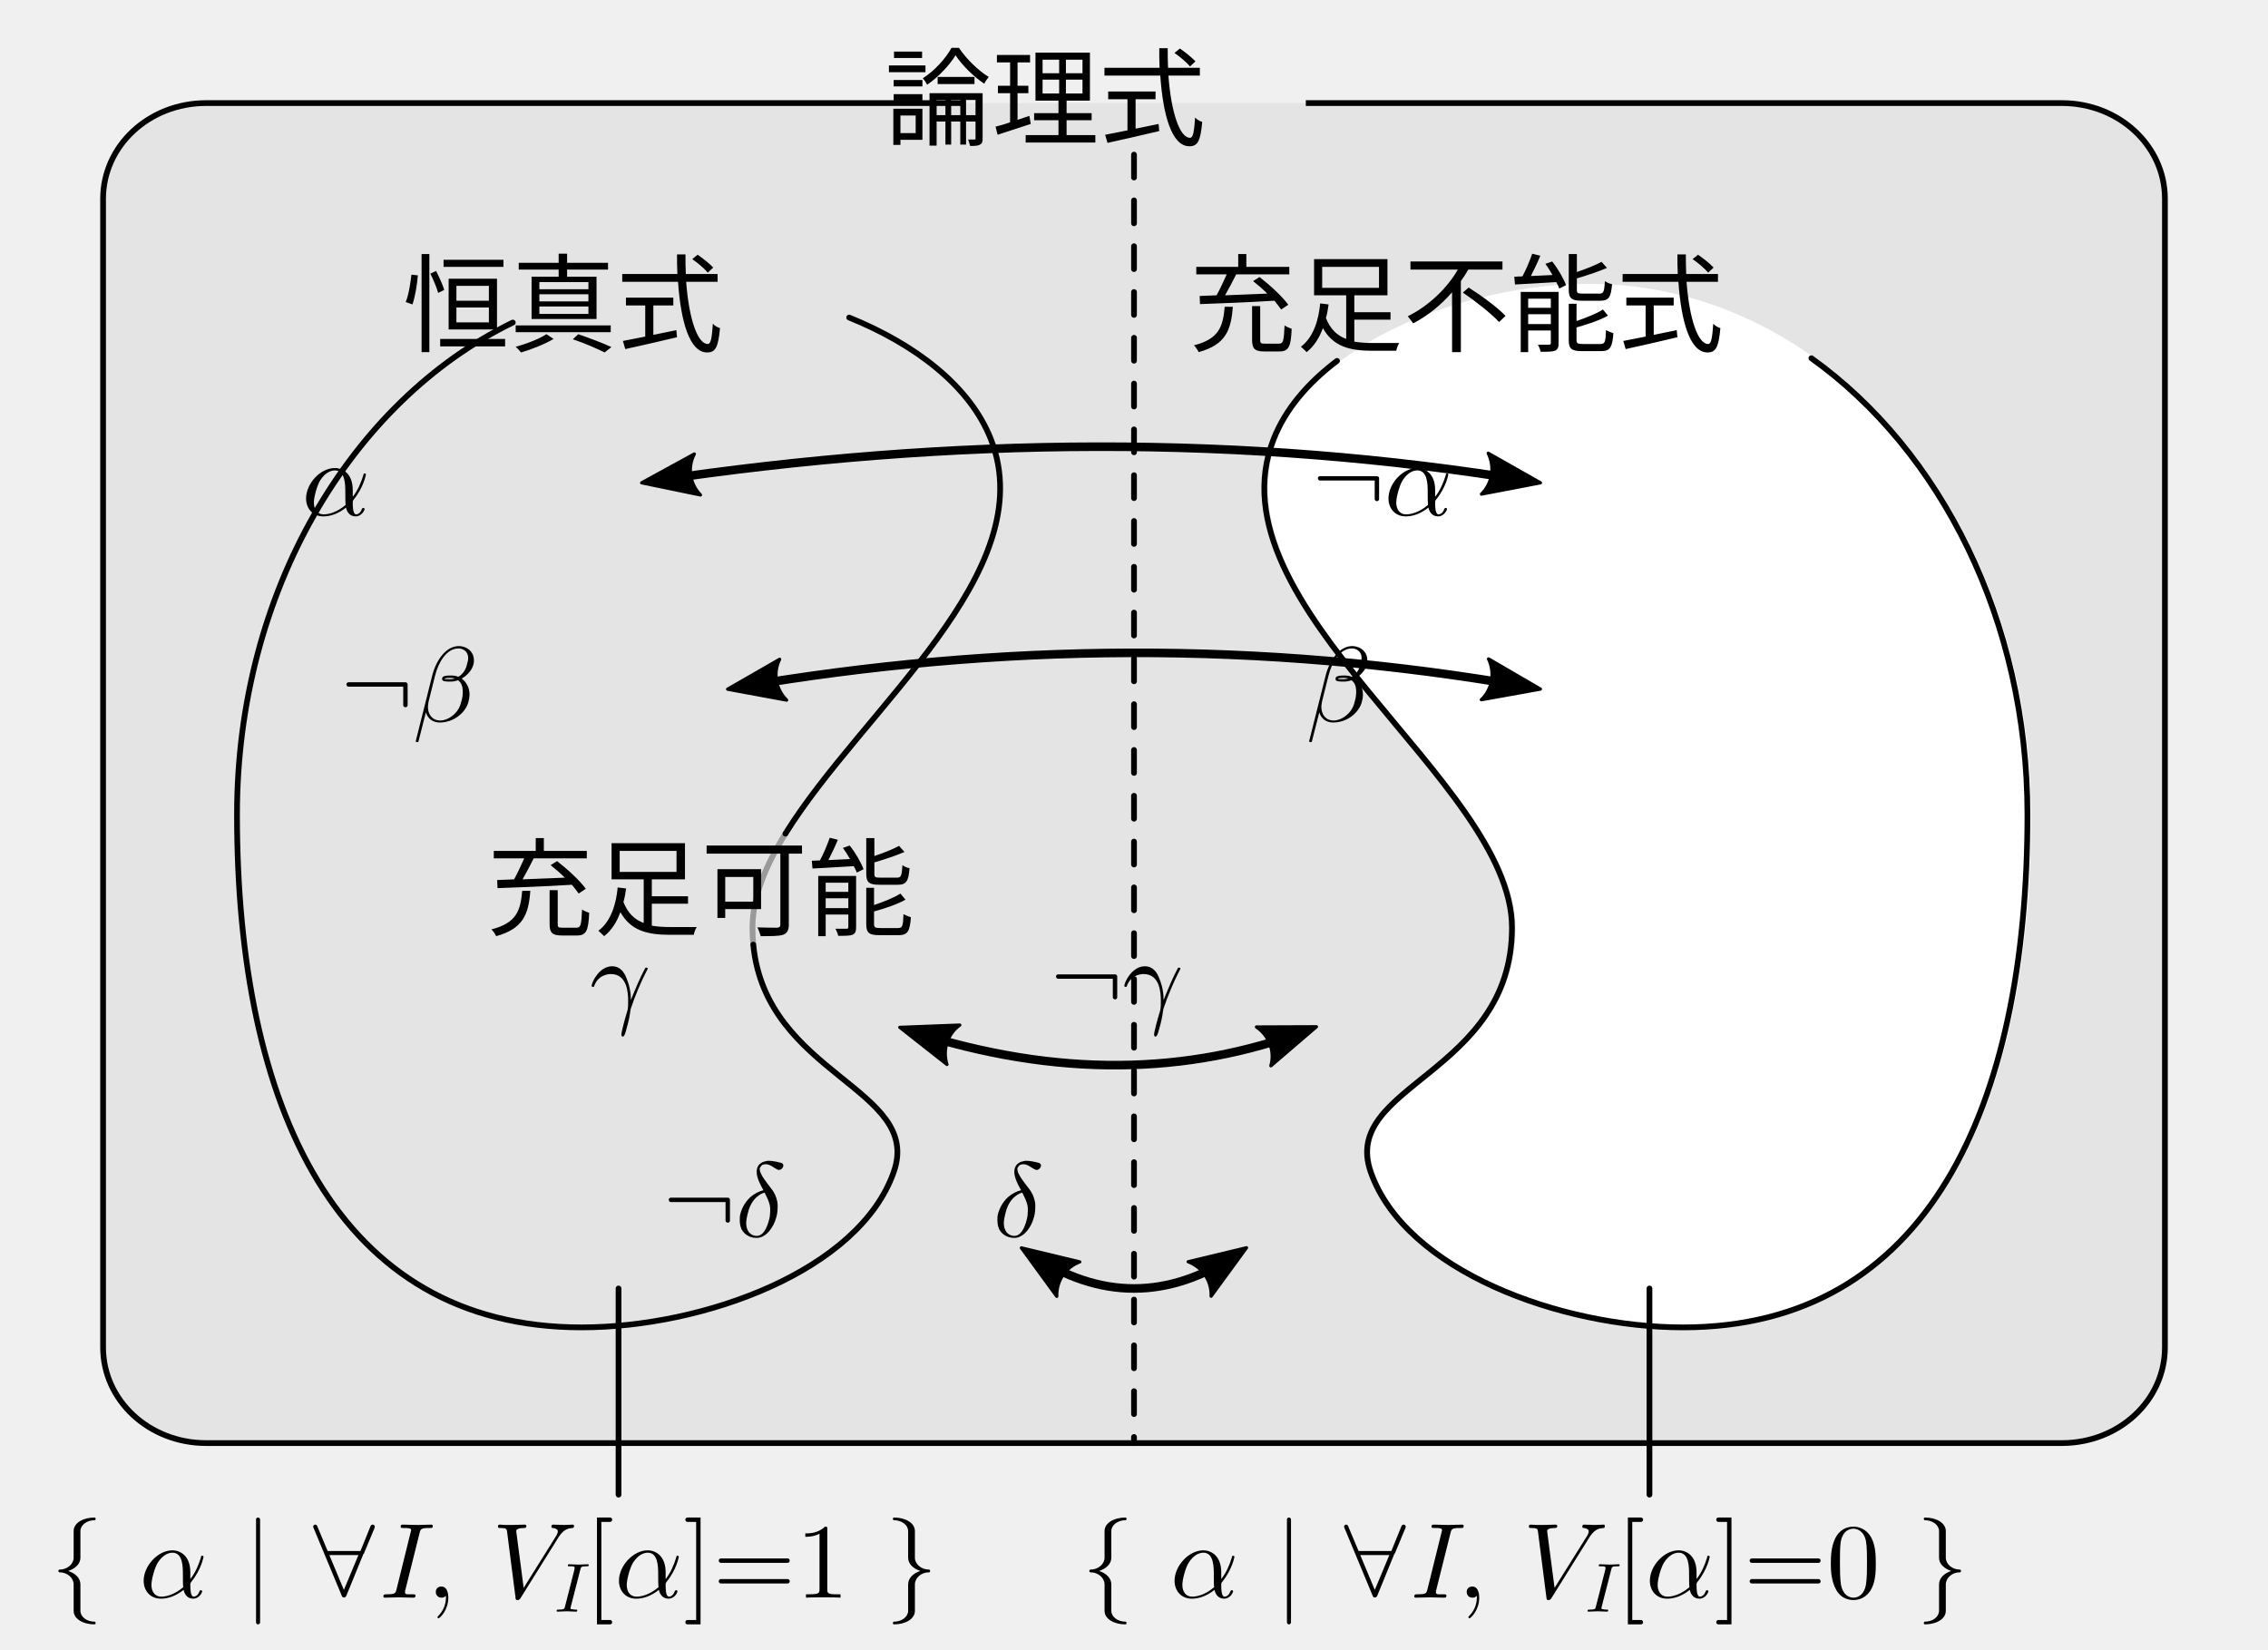
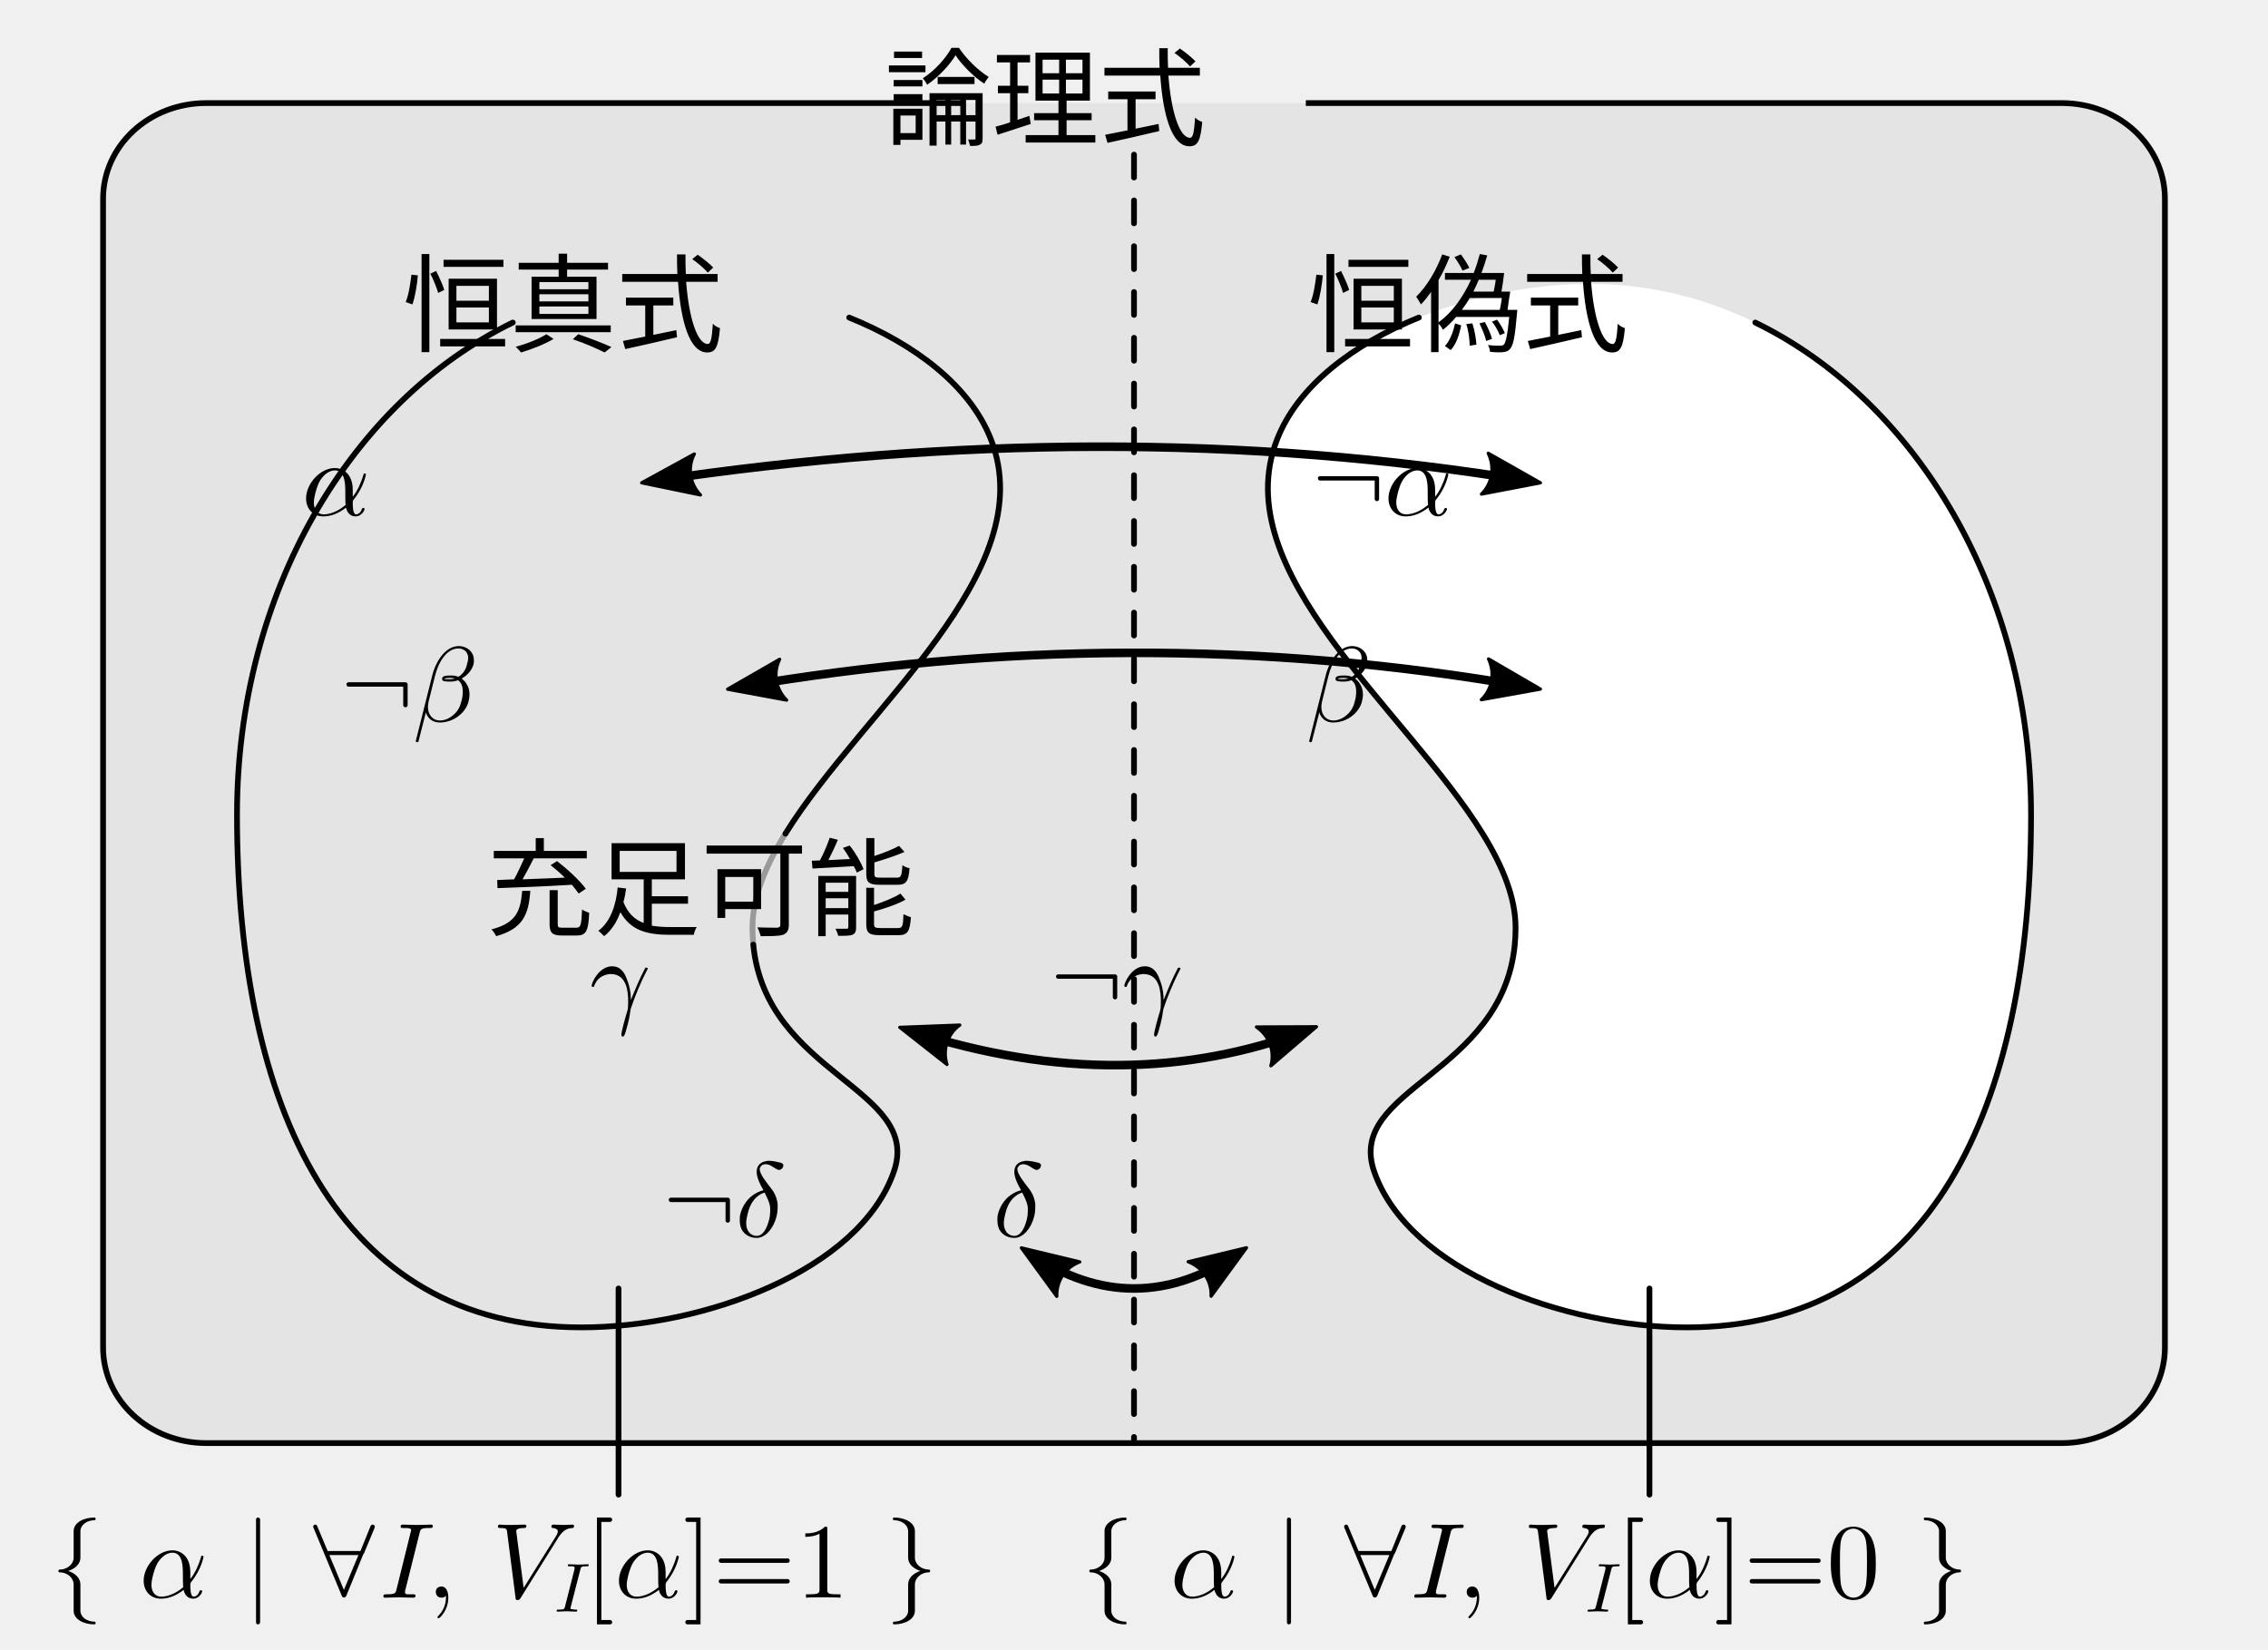
<svg xmlns="http://www.w3.org/2000/svg" width="396" height="288" viewBox="0 0 104.775 76.2" version="1.1" id="svg8">
  <defs id="defs2">
    <marker orient="auto" refY="0" refX="0" id="Arrow2Mstart-7" style="overflow:visible">
      <path id="path1186-5" style="fill:#000000;fill-opacity:1;fill-rule:evenodd;stroke:#000000;stroke-width:0.625;stroke-linejoin:round;stroke-opacity:1" d="M 8.719,4.034 -2.207,0.016 8.719,-4.002 c -1.745,2.372 -1.735,5.617 -6e-7,8.035 z" transform="scale(0.6)" />
    </marker>
    <marker orient="auto" refY="0" refX="0" id="Arrow2Mend-5" style="overflow:visible">
      <path id="path1189-9" style="fill:#000000;fill-opacity:1;fill-rule:evenodd;stroke:#000000;stroke-width:0.625;stroke-linejoin:round;stroke-opacity:1" d="M 8.719,4.034 -2.207,0.016 8.719,-4.002 c -1.745,2.372 -1.735,5.617 -6e-7,8.035 z" transform="scale(-0.6)" />
    </marker>
    <marker style="overflow:visible" id="Arrow2Mstart-7-1" refX="0" refY="0" orient="auto">
      <path transform="scale(0.6)" d="M 8.719,4.034 -2.207,0.016 8.719,-4.002 c -1.745,2.372 -1.735,5.617 -6e-7,8.035 z" style="fill:#000000;fill-opacity:1;fill-rule:evenodd;stroke:#000000;stroke-width:0.625;stroke-linejoin:round;stroke-opacity:1" id="path1186-5-8" />
    </marker>
    <marker style="overflow:visible" id="Arrow2Mend-5-1" refX="0" refY="0" orient="auto">
      <path transform="scale(-0.6)" d="M 8.719,4.034 -2.207,0.016 8.719,-4.002 c -1.745,2.372 -1.735,5.617 -6e-7,8.035 z" style="fill:#000000;fill-opacity:1;fill-rule:evenodd;stroke:#000000;stroke-width:0.625;stroke-linejoin:round;stroke-opacity:1" id="path1189-9-5" />
    </marker>
    <marker style="overflow:visible" id="Arrow2Mstart-7-10" refX="0" refY="0" orient="auto">
      <path transform="scale(0.6)" d="M 8.719,4.034 -2.207,0.016 8.719,-4.002 c -1.745,2.372 -1.735,5.617 -6e-7,8.035 z" style="fill:#000000;fill-opacity:1;fill-rule:evenodd;stroke:#000000;stroke-width:0.625;stroke-linejoin:round;stroke-opacity:1" id="path1186-5-7" />
    </marker>
    <marker style="overflow:visible" id="Arrow2Mend-5-93" refX="0" refY="0" orient="auto">
      <path transform="scale(-0.6)" d="M 8.719,4.034 -2.207,0.016 8.719,-4.002 c -1.745,2.372 -1.735,5.617 -6e-7,8.035 z" style="fill:#000000;fill-opacity:1;fill-rule:evenodd;stroke:#000000;stroke-width:0.625;stroke-linejoin:round;stroke-opacity:1" id="path1189-9-89" />
    </marker>
    <marker orient="auto" refY="0" refX="0" id="Arrow2Mstart-7-10-5" style="overflow:visible">
      <path id="path1186-5-7-7" style="fill:#000000;fill-opacity:1;fill-rule:evenodd;stroke:#000000;stroke-width:0.625;stroke-linejoin:round;stroke-opacity:1" d="M 8.719,4.034 -2.207,0.016 8.719,-4.002 c -1.745,2.372 -1.735,5.617 -6e-7,8.035 z" transform="scale(0.6)" />
    </marker>
    <marker orient="auto" refY="0" refX="0" id="Arrow2Mend-5-93-8" style="overflow:visible">
      <path id="path1189-9-89-2" style="fill:#000000;fill-opacity:1;fill-rule:evenodd;stroke:#000000;stroke-width:0.625;stroke-linejoin:round;stroke-opacity:1" d="M 8.719,4.034 -2.207,0.016 8.719,-4.002 c -1.745,2.372 -1.735,5.617 -6e-7,8.035 z" transform="scale(-0.6)" />
    </marker>
  </defs>
  <g id="layer1">
    <g style="display:inline" transform="translate(-28.575,-4.7625)" id="g931">
      <path d="M 88.9,9.525 H 123.825 c 2.638,0 4.763,1.972 4.763,4.422 v 53.068 c 0,2.45 -2.124,4.422 -4.763,4.422 H 38.1 c -2.638,0 -4.763,-1.972 -4.763,-4.422 V 13.947 c 0,-2.45 2.124,-4.422 4.763,-4.422 h 34.925" style="opacity:0.991;fill:#e4e4e4;fill-opacity:1;stroke:#000000;stroke-width:0.265;stroke-linejoin:round;stroke-miterlimit:4;stroke-dasharray:none;stroke-opacity:1" id="rect920" />
      <g style="display:inline" id="g2752">
        <path style="display:inline;opacity:0.991;fill:none;fill-opacity:1;stroke:#999999;stroke-width:0.265;stroke-linecap:round;stroke-linejoin:round;stroke-miterlimit:4;stroke-dasharray:none;stroke-opacity:1" d="m 64.86,43.278 c -0.924,1.495 -1.523,2.948 -1.523,4.347 0,0.27 0.013,0.53 0.037,0.78" id="path1063" />
        <path d="m 67.805,19.434 c 3.031,1.228 5.577,3.146 6.547,5.625 2.402,6.134 -5.943,12.479 -9.492,18.22 m -1.486,5.127 c 0.581,6.035 7.843,6.642 6.49,10.503 -1.601,4.57 -8.792,7.182 -14.426,7.182 -11.268,0 -15.914,-10.152 -15.914,-23.694 0,-10.285 5.269,-19.091 12.74,-22.732" style="display:inline;opacity:0.991;fill:none;fill-opacity:1;stroke:#000000;stroke-width:0.265;stroke-linecap:round;stroke-linejoin:round;stroke-miterlimit:4;stroke-dasharray:none;stroke-opacity:1" id="path79" />
      </g>
      <path d="m 98.591,47.625 c 0,6.771 -7.936,7.262 -6.527,11.283 1.601,4.57 8.792,7.182 14.426,7.182 11.268,0 15.914,-10.152 15.914,-23.694 0,-13.542 -9.134,-24.52 -20.402,-24.52 -5.634,0 -12.655,2.658 -14.426,7.182 -3.027,7.731 11.015,15.796 11.015,22.567 z" style="display:inline;opacity:0.991;fill:#ffffff;fill-opacity:1;stroke:none;stroke-width:0.265;stroke-linejoin:round;stroke-opacity:1" id="path79-8" />
-       <text id="text972" y="20.638" x="101.6" style="font-size:4.939px;line-height:1;font-family:'Cambria Math';-inkscape-font-specification:'Cambria Math, Normal';text-align:center;letter-spacing:0px;text-anchor:middle;display:inline;stroke-width:0.265" xml:space="preserve">
-         <tspan style="stroke-width:0.265" y="20.638" x="101.6" id="tspan970">充足不能式</tspan>
+       <text id="text972" y="20.638" x="102.129" style="font-size:4.939px;line-height:1;font-family:'Cambria Math';-inkscape-font-specification:'Cambria Math, Normal';text-align:center;letter-spacing:0px;text-anchor:middle;display:inline;stroke-width:0.265" xml:space="preserve">
+         <tspan style="stroke-width:0.265" y="20.638" x="102.129" id="tspan970">恒偽式</tspan>
      </text>
      <text xml:space="preserve" style="font-size:4.939px;line-height:1;font-family:'Cambria Math';-inkscape-font-specification:'Cambria Math, Normal';text-align:center;letter-spacing:0px;text-anchor:middle;display:inline;stroke-width:0.265" x="60.325" y="20.638" id="text972-5">
        <tspan id="tspan970-6" x="60.325" y="20.638" style="stroke-width:0.265">恒真式</tspan>
      </text>
-       <path d="m 90.342,21.436 c -1.346,1.016 -2.388,2.231 -2.933,3.623 -3.027,7.731 11.015,15.796 11.015,22.567 0,6.771 -7.936,7.262 -6.527,11.283 1.601,4.57 8.792,7.182 14.426,7.182 11.268,0 15.914,-10.152 15.914,-23.694 0,-8.966 -4.004,-16.809 -9.981,-21.084" style="display:inline;opacity:0.991;fill:none;fill-opacity:1;stroke:#000000;stroke-width:0.265;stroke-linecap:round;stroke-linejoin:round;stroke-miterlimit:4;stroke-dasharray:none;stroke-opacity:1" id="path79-0" />
+       <path id="path79-88" style="display:inline;opacity:0.991;fill:none;fill-opacity:1;stroke:#000000;stroke-width:0.265;stroke-linecap:round;stroke-linejoin:round;stroke-miterlimit:4;stroke-dasharray:none;stroke-opacity:1" d="m 67.805,19.434 c 3.031,1.228 5.577,3.146 6.547,5.625 2.402,6.134 -5.943,12.479 -9.492,18.22 -0.924,1.495 -1.523,2.948 -1.523,4.347 0,0.27 0.013,0.53 0.037,0.78 0.581,6.035 7.843,6.642 6.49,10.503 -1.601,4.57 -8.792,7.182 -14.426,7.182 -11.268,0 -15.914,-10.152 -15.914,-23.694 0,-10.285 5.269,-19.091 12.74,-22.732" transform="matrix(-1,0,0,1,161.9274,-8.7708337e-7)" />
      <text xml:space="preserve" style="font-size:4.939px;line-height:1;font-family:'Cambria Math';-inkscape-font-specification:'Cambria Math, Normal';text-align:center;letter-spacing:0px;text-anchor:middle;display:inline;stroke-width:0.265" x="66.675" y="47.625" id="text972-9">
        <tspan id="tspan970-9" x="66.675" y="47.625" style="stroke-width:0.265">充足可能</tspan>
      </text>
      <path style="font-variation-settings:normal;display:inline;opacity:1;vector-effect:none;fill:none;fill-opacity:1;stroke:#000000;stroke-width:0.265;stroke-linecap:round;stroke-linejoin:round;stroke-miterlimit:4;stroke-dasharray:1.058, 1.058;stroke-dashoffset:0;stroke-opacity:1;stop-color:#000000;stop-opacity:1" d="m 80.963,11.906 -10e-7,59.531" id="path933" />
      <text xml:space="preserve" style="font-size:4.939px;line-height:1;font-family:'Cambria Math';-inkscape-font-specification:'Cambria Math, Normal';text-align:end;letter-spacing:0px;text-anchor:end;display:inline;stroke-width:0.265" x="61.913" y="38.1" id="text1084">
        <tspan id="tspan1082" x="61.913" y="38.1" style="text-align:end;text-anchor:end;stroke-width:0.265">¬𝛽</tspan>
      </text>
      <text xml:space="preserve" style="font-size:4.939px;line-height:1;font-family:'Cambria Math';-inkscape-font-specification:'Cambria Math, Normal';text-align:end;letter-spacing:0px;text-anchor:end;display:inline;stroke-width:0.265" x="57.15" y="28.575" id="text1084-2">
        <tspan id="tspan1082-0" x="57.15" y="28.575" style="text-align:end;text-anchor:end;stroke-width:0.265">𝛼</tspan>
      </text>
      <text xml:space="preserve" style="font-size:4.939px;line-height:1;font-family:'Cambria Math';-inkscape-font-specification:'Cambria Math, Normal';text-align:end;letter-spacing:0px;text-anchor:end;display:inline;stroke-width:0.265" x="107.156" y="28.575" id="text1084-3">
        <tspan id="tspan1082-1" x="107.156" y="28.575" style="text-align:end;text-anchor:end;stroke-width:0.265">¬𝛼</tspan>
      </text>
      <text xml:space="preserve" style="font-size:4.939px;line-height:1;font-family:'Cambria Math';-inkscape-font-specification:'Cambria Math, Normal';text-align:end;letter-spacing:0px;text-anchor:end;display:inline;stroke-width:0.265" x="103.188" y="38.1" id="text1084-5">
        <tspan id="tspan1082-6" x="103.188" y="38.1" style="text-align:end;text-anchor:end;stroke-width:0.265">𝛽</tspan>
      </text>
      <text xml:space="preserve" style="font-size:4.939px;line-height:1;font-family:'Cambria Math';-inkscape-font-specification:'Cambria Math, Normal';text-align:end;letter-spacing:0px;text-anchor:end;display:inline;stroke-width:0.265" x="69.85" y="51.594" id="text1084-1">
        <tspan id="tspan1082-7" x="69.85" y="51.594" style="text-align:end;text-anchor:end;stroke-width:0.265">𝛾</tspan>
      </text>
      <text xml:space="preserve" style="font-size:4.939px;line-height:1;font-family:'Cambria Math';-inkscape-font-specification:'Cambria Math, Normal';text-align:end;letter-spacing:0px;text-anchor:end;display:inline;stroke-width:0.265" x="94.456" y="51.594" id="text1084-14">
        <tspan id="tspan1082-02" x="94.456" y="51.594" style="text-align:end;text-anchor:end;stroke-width:0.265">¬𝛾</tspan>
      </text>
      <text xml:space="preserve" style="font-size:4.939px;line-height:1;font-family:'Cambria Math';-inkscape-font-specification:'Cambria Math, Normal';text-align:end;letter-spacing:0px;text-anchor:end;display:inline;stroke-width:0.265" x="76.2" y="61.913" id="text1084-0">
        <tspan id="tspan1082-79" x="76.2" y="61.913" style="text-align:end;text-anchor:end;stroke-width:0.265">¬𝛿</tspan>
      </text>
      <text xml:space="preserve" style="font-size:4.939px;line-height:1;font-family:'Cambria Math';-inkscape-font-specification:'Cambria Math, Normal';text-align:end;letter-spacing:0px;text-anchor:end;display:inline;stroke-width:0.265" x="88.106" y="61.913" id="text1084-16">
        <tspan id="tspan1082-2" x="88.106" y="61.913" style="text-align:end;text-anchor:end;stroke-width:0.265">𝛿</tspan>
      </text>
      <path style="font-variation-settings:normal;display:inline;opacity:1;vector-effect:none;fill:none;fill-opacity:1;stroke:#000000;stroke-width:0.397;stroke-linecap:round;stroke-linejoin:round;stroke-miterlimit:4;stroke-dasharray:none;stroke-dashoffset:0;stroke-opacity:1;marker-start:url(#Arrow2Mstart-7);marker-end:url(#Arrow2Mend-5);stop-color:#000000;stop-opacity:1" d="m 58.738,26.988 c 13.868,-2.076 27.376,-2.157 40.481,0" id="path1160" />
      <path id="path1160-7" d="m 62.706,36.513 c 11.934,-2.043 24.087,-2.19 36.513,0" style="font-variation-settings:normal;display:inline;opacity:1;vector-effect:none;fill:none;fill-opacity:1;stroke:#000000;stroke-width:0.397;stroke-linecap:round;stroke-linejoin:round;stroke-miterlimit:4;stroke-dasharray:none;stroke-dashoffset:0;stroke-opacity:1;marker-start:url(#Arrow2Mstart-7-1);marker-end:url(#Arrow2Mend-5-1);stop-color:#000000;stop-opacity:1" />
      <path id="path1160-2" d="m 76.2,62.706 c 3.179,2.121 6.354,2.113 9.525,0" style="font-variation-settings:normal;display:inline;opacity:1;vector-effect:none;fill:none;fill-opacity:1;stroke:#000000;stroke-width:0.397;stroke-linecap:round;stroke-linejoin:round;stroke-miterlimit:4;stroke-dasharray:none;stroke-dashoffset:0;stroke-opacity:1;marker-start:url(#Arrow2Mstart-7-10);marker-end:url(#Arrow2Mend-5-93);stop-color:#000000;stop-opacity:1" />
      <path style="font-variation-settings:normal;display:inline;opacity:1;vector-effect:none;fill:none;fill-opacity:1;stroke:#000000;stroke-width:0.397;stroke-linecap:round;stroke-linejoin:round;stroke-miterlimit:4;stroke-dasharray:none;stroke-dashoffset:0;stroke-opacity:1;marker-start:url(#Arrow2Mstart-7-10-5);marker-end:url(#Arrow2Mend-5-93-8);stop-color:#000000;stop-opacity:1" d="m 70.644,52.388 c 6.808,2.212 12.83,2.019 18.256,0" id="path1160-2-3" />
    </g>
    <text id="text967" y="6.35" x="52.388" style="font-size:4.939px;line-height:1;font-family:'Cambria Math';-inkscape-font-specification:'Cambria Math, Normal';text-align:center;letter-spacing:0px;text-anchor:middle;stroke-width:0.265" xml:space="preserve">
      <tspan style="stroke-width:0.265" y="6.35" x="52.388" id="tspan965">論理式</tspan>
    </text>
    <g id="g2699">
      <text xml:space="preserve" style="font-size:4.939px;line-height:1;font-family:'Cambria Math';-inkscape-font-specification:'Cambria Math, Normal';text-align:center;letter-spacing:0px;text-anchor:middle;stroke-width:0.265" x="28.575" y="73.819" id="text52">
        <tspan id="tspan50" x="28.575" y="73.819" style="stroke-width:0.265">{ 𝛼 | ∀𝐼, 𝑉<tspan style="font-size:3.21px;baseline-shift:sub;stroke-width:0.265" id="tspan56">𝐼</tspan>[𝛼]=1 }</tspan>
      </text>
      <path id="path2571" d="m 28.575,69.056 v -9.525" style="font-variation-settings:normal;display:inline;opacity:1;vector-effect:none;fill:none;fill-opacity:1;stroke:#000000;stroke-width:0.265px;stroke-linecap:round;stroke-linejoin:round;stroke-miterlimit:4;stroke-dasharray:none;stroke-dashoffset:0;stroke-opacity:1;stop-color:#000000;stop-opacity:1" />
    </g>
    <g id="g2693">
      <text id="text52-7" y="73.819" x="76.2" style="font-size:4.939px;line-height:1;font-family:'Cambria Math';-inkscape-font-specification:'Cambria Math, Normal';text-align:center;letter-spacing:0px;text-anchor:middle;stroke-width:0.265" xml:space="preserve">
        <tspan style="stroke-width:0.265" y="73.819" x="76.2" id="tspan50-8">{ 𝛼 | ∀𝐼, 𝑉<tspan id="tspan56-2" style="font-size:3.21px;baseline-shift:sub;stroke-width:0.265">𝐼</tspan>[𝛼]=0 }</tspan>
      </text>
      <path id="path2573" d="m 76.2,69.056 v -9.525" style="font-variation-settings:normal;display:inline;opacity:1;vector-effect:none;fill:none;fill-opacity:1;stroke:#000000;stroke-width:0.265px;stroke-linecap:round;stroke-linejoin:round;stroke-miterlimit:4;stroke-dasharray:none;stroke-dashoffset:0;stroke-opacity:1;stop-color:#000000;stop-opacity:1" />
    </g>
  </g>
</svg>
